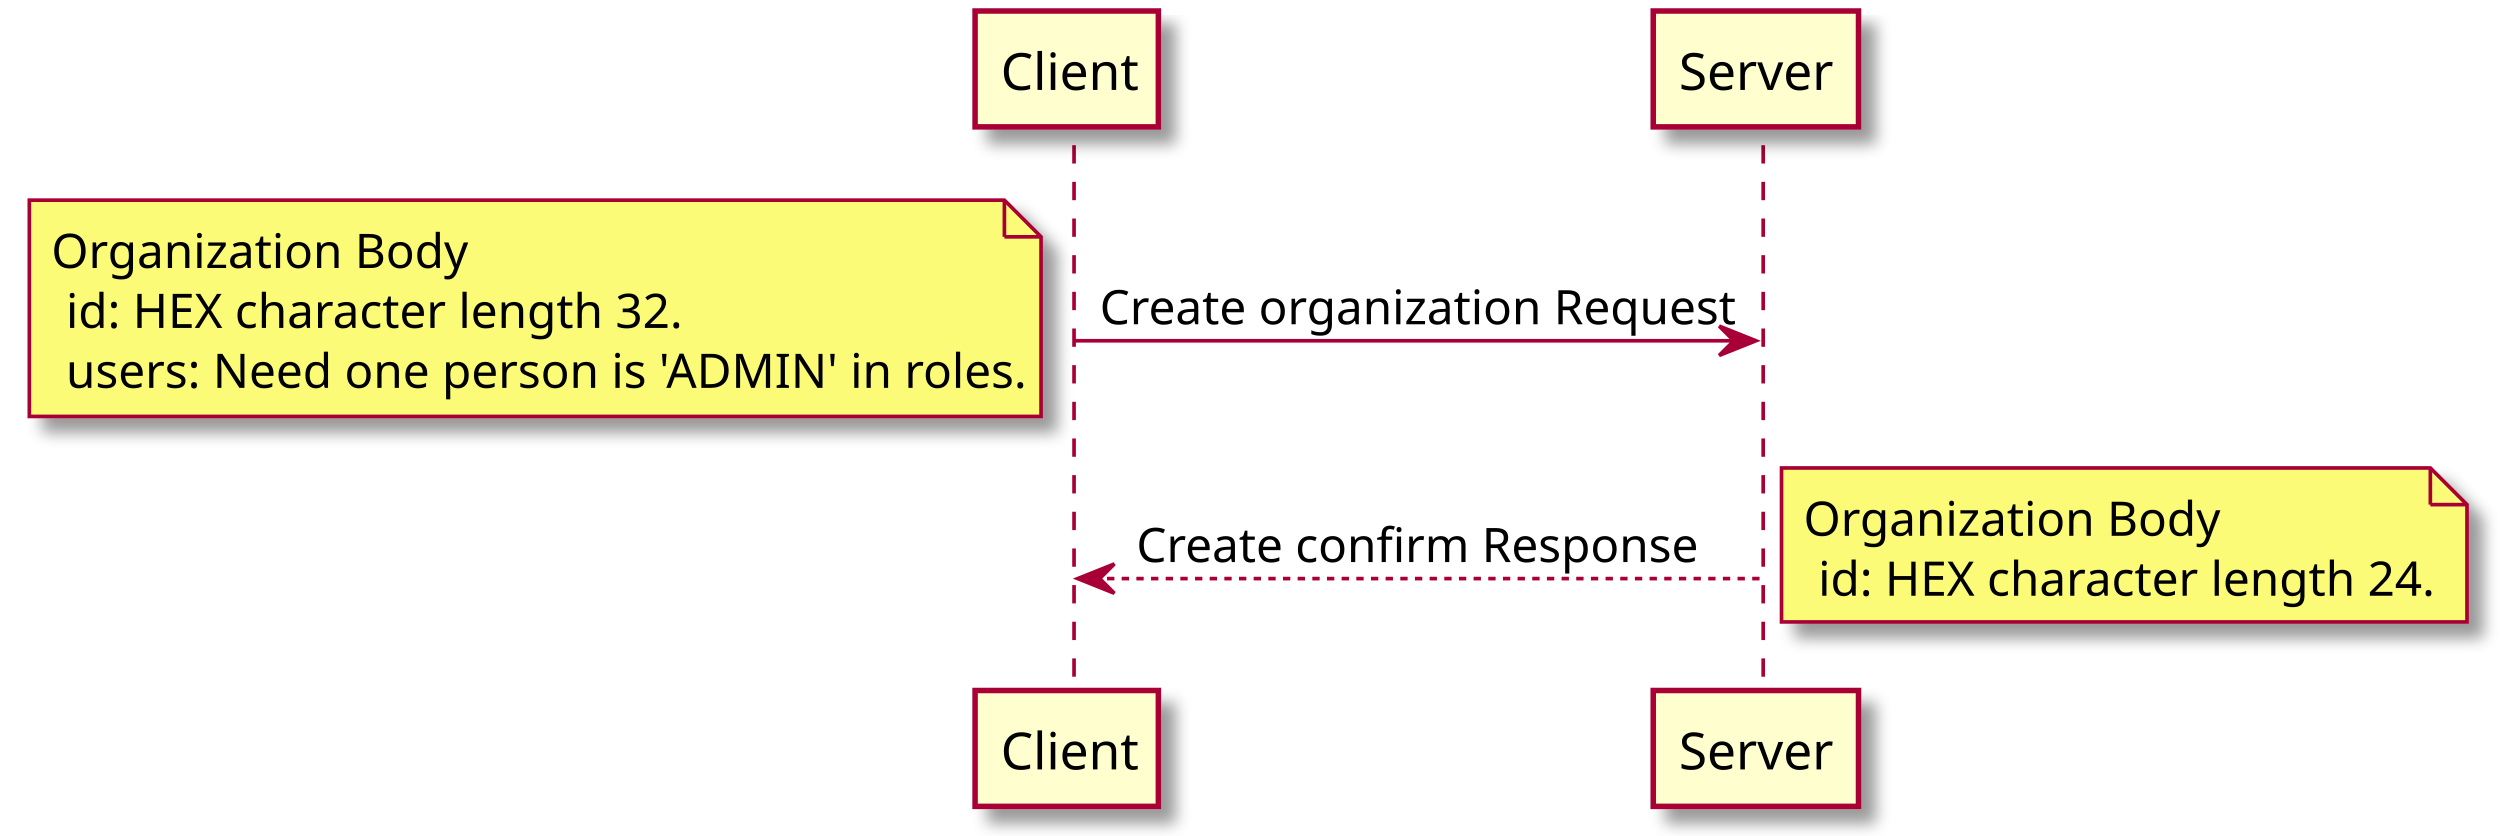
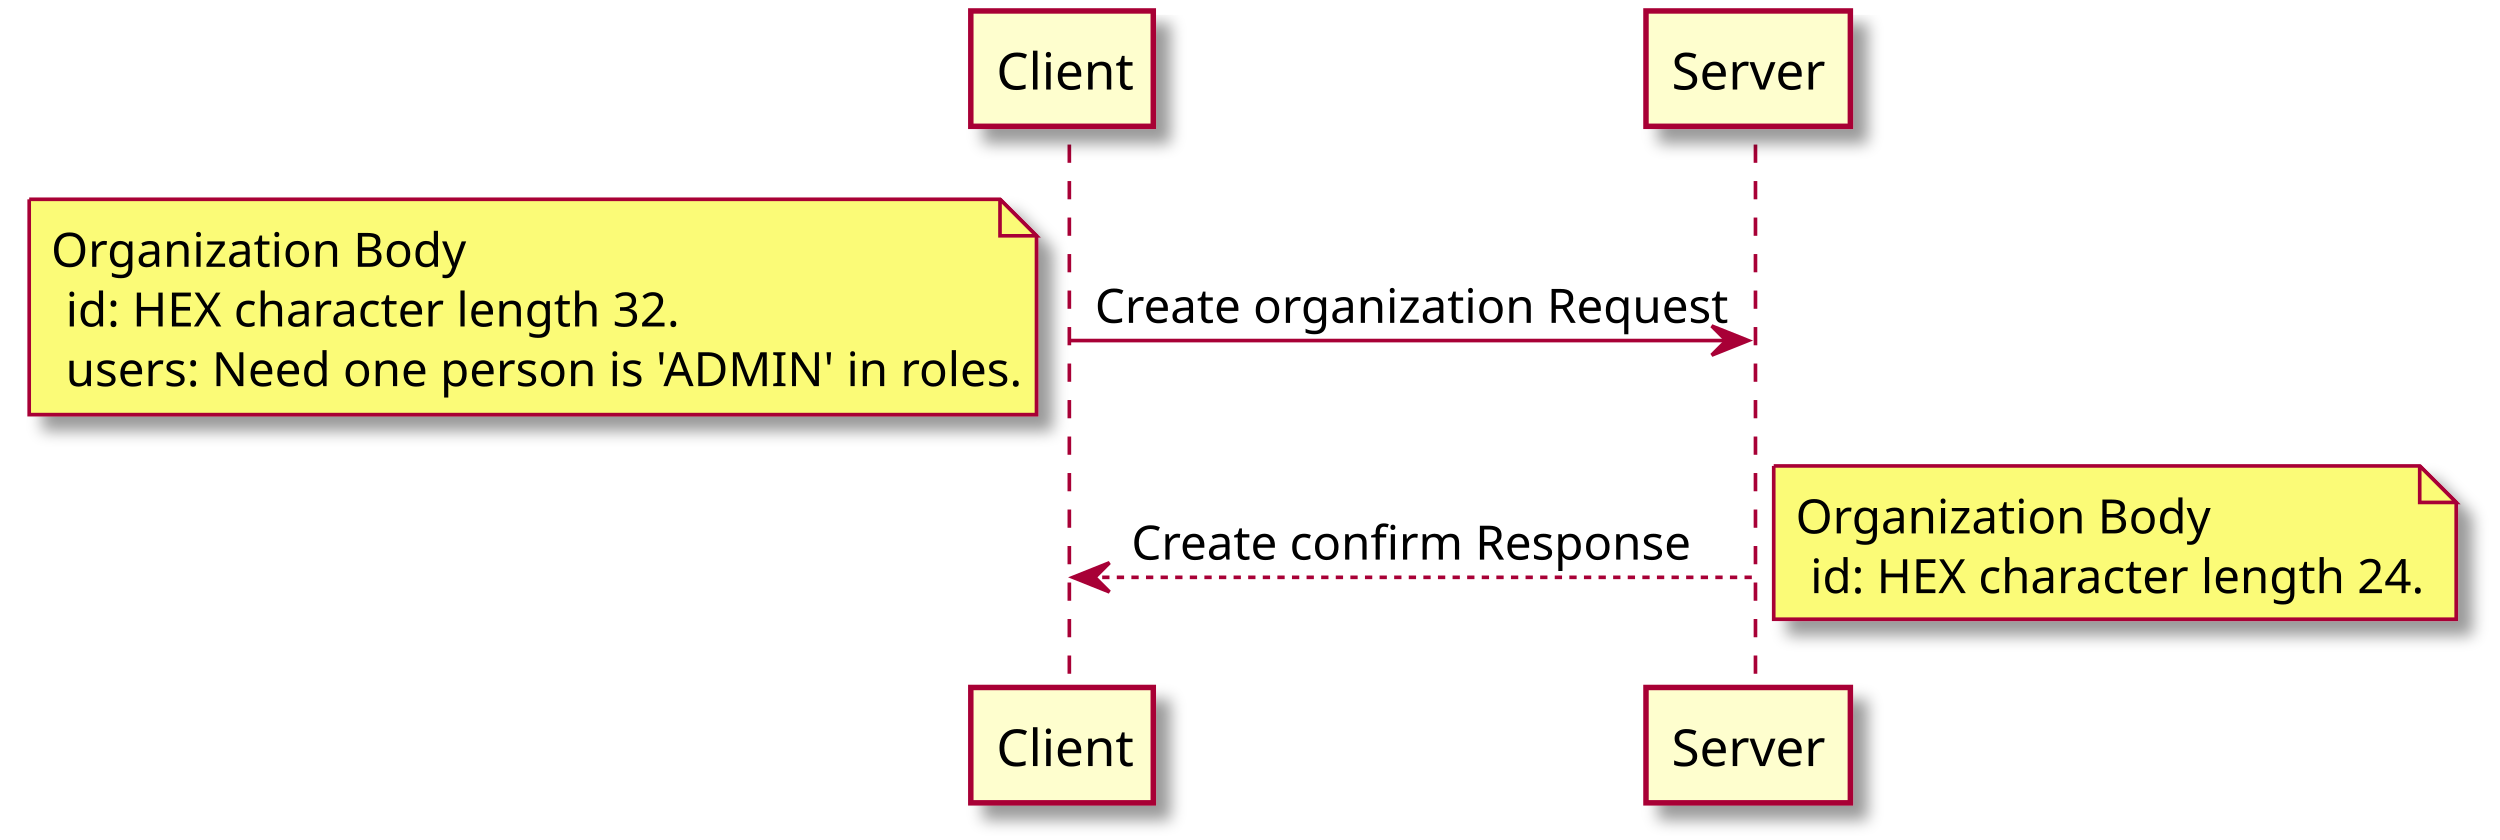
- <svg xmlns="http://www.w3.org/2000/svg" contentScriptType="application/ecmascript" contentStyleType="text/css" height="228px" preserveAspectRatio="none" style="width:682px;height:228px;" version="1.1" viewBox="0 0 682 228" width="682px" zoomAndPan="magnify">
+ <svg xmlns="http://www.w3.org/2000/svg" contentScriptType="application/ecmascript" contentStyleType="text/css" height="230px" preserveAspectRatio="none" style="width:685px;height:230px;" version="1.1" viewBox="0 0 685 230" width="685px" zoomAndPan="magnify">
  <defs>
-     <filter height="300%" id="fhynqe2" width="300%" x="-1" y="-1">
+     <filter height="300%" id="f1mfvrulrnrnh8" width="300%" x="-1" y="-1">
      <feGaussianBlur result="blurOut" stdDeviation="2.0" />
      <feColorMatrix in="blurOut" result="blurOut2" type="matrix" values="0 0 0 0 0 0 0 0 0 0 0 0 0 0 0 0 0 0 .4 0" />
      <feOffset dx="4.0" dy="4.0" in="blurOut2" result="blurOut3" />
      <feBlend in="SourceGraphic" in2="blurOut3" mode="normal" />
    </filter>
  </defs>
  <g>
    <line style="stroke: #A80036; stroke-width: 1.0; stroke-dasharray: 5.0,5.0;" x1="293" x2="293" y1="39.609" y2="189.367" />
    <line style="stroke: #A80036; stroke-width: 1.0; stroke-dasharray: 5.0,5.0;" x1="481" x2="481" y1="39.609" y2="189.367" />
-     <rect fill="#FEFECE" filter="url(#fhynqe2)" height="31.609" style="stroke: #A80036; stroke-width: 1.5;" width="50" x="266" y="3" />
+     <rect fill="#FEFECE" filter="url(#f1mfvrulrnrnh8)" height="31.609" style="stroke: #A80036; stroke-width: 1.5;" width="50" x="266" y="3" />
    <text fill="#000000" font-family="sans-serif" font-size="14" lengthAdjust="spacingAndGlyphs" textLength="36" x="273" y="24.533">Client</text>
-     <rect fill="#FEFECE" filter="url(#fhynqe2)" height="31.609" style="stroke: #A80036; stroke-width: 1.5;" width="50" x="266" y="188.367" />
+     <rect fill="#FEFECE" filter="url(#f1mfvrulrnrnh8)" height="31.609" style="stroke: #A80036; stroke-width: 1.5;" width="50" x="266" y="188.367" />
    <text fill="#000000" font-family="sans-serif" font-size="14" lengthAdjust="spacingAndGlyphs" textLength="36" x="273" y="209.9">Client</text>
-     <rect fill="#FEFECE" filter="url(#fhynqe2)" height="31.609" style="stroke: #A80036; stroke-width: 1.5;" width="56" x="451" y="3" />
+     <rect fill="#FEFECE" filter="url(#f1mfvrulrnrnh8)" height="31.609" style="stroke: #A80036; stroke-width: 1.5;" width="56" x="451" y="3" />
    <text fill="#000000" font-family="sans-serif" font-size="14" lengthAdjust="spacingAndGlyphs" textLength="42" x="458" y="24.533">Server</text>
-     <rect fill="#FEFECE" filter="url(#fhynqe2)" height="31.609" style="stroke: #A80036; stroke-width: 1.5;" width="56" x="451" y="188.367" />
+     <rect fill="#FEFECE" filter="url(#f1mfvrulrnrnh8)" height="31.609" style="stroke: #A80036; stroke-width: 1.5;" width="56" x="451" y="188.367" />
    <text fill="#000000" font-family="sans-serif" font-size="14" lengthAdjust="spacingAndGlyphs" textLength="42" x="458" y="209.9">Server</text>
-     <polygon fill="#A80036" points="469,88.961,479,92.961,469,96.961,473,92.961" style="stroke: #A80036; stroke-width: 1.0;" />
-     <line style="stroke: #A80036; stroke-width: 1.0;" x1="293" x2="475" y1="92.961" y2="92.961" />
+     <polygon fill="#A80036" points="469,89.312,479,93.312,469,97.312,473,93.312" style="stroke: #A80036; stroke-width: 1.0;" />
+     <line style="stroke: #A80036; stroke-width: 1.0;" x1="293" x2="475" y1="93.312" y2="93.312" />
    <text fill="#000000" font-family="sans-serif" font-size="13" lengthAdjust="spacingAndGlyphs" textLength="164" x="300" y="88.456">Create organization Request</text>
-     <polygon fill="#FBFB77" filter="url(#fhynqe2)" points="8,54.609,8,113.609,284,113.609,284,64.609,274,54.609,8,54.609" style="stroke: #A80036; stroke-width: 1.0;" />
-     <line style="stroke: #A80036; stroke-width: 1.0;" x1="274" x2="274" y1="54.609" y2="64.609" />
-     <line style="stroke: #A80036; stroke-width: 1.0;" x1="284" x2="274" y1="64.609" y2="64.609" />
+     <path d="M8,54.609 L8,113.609 L284,113.609 L284,64.609 L274,54.609 L8,54.609 " fill="#FBFB77" filter="url(#f1mfvrulrnrnh8)" style="stroke: #A80036; stroke-width: 1.0;" />
+     <path d="M274,54.609 L274,64.609 L284,64.609 L274,54.609 " fill="#FBFB77" style="stroke: #A80036; stroke-width: 1.0;" />
    <text fill="#000000" font-family="sans-serif" font-size="13" lengthAdjust="spacingAndGlyphs" textLength="107" x="14" y="73.105">Organization Body</text>
    <text fill="#000000" font-family="sans-serif" font-size="13" lengthAdjust="spacingAndGlyphs" textLength="162" x="18" y="89.456">id: HEX character length 32.</text>
    <text fill="#000000" font-family="sans-serif" font-size="13" lengthAdjust="spacingAndGlyphs" textLength="251" x="18" y="105.808">users: Need one person is 'ADMIN' in roles.</text>
-     <polygon fill="#A80036" points="304,153.84,294,157.84,304,161.84,300,157.84" style="stroke: #A80036; stroke-width: 1.0;" />
-     <line style="stroke: #A80036; stroke-width: 1.0; stroke-dasharray: 2.0,2.0;" x1="298" x2="480" y1="157.84" y2="157.84" />
+     <polygon fill="#A80036" points="304,154.191,294,158.191,304,162.191,300,158.191" style="stroke: #A80036; stroke-width: 1.0;" />
+     <line style="stroke: #A80036; stroke-width: 1.0; stroke-dasharray: 2.0,2.0;" x1="298" x2="480" y1="158.191" y2="158.191" />
    <text fill="#000000" font-family="sans-serif" font-size="13" lengthAdjust="spacingAndGlyphs" textLength="146" x="310" y="153.335">Create confirm Response</text>
-     <polygon fill="#FBFB77" filter="url(#fhynqe2)" points="486,127.664,486,169.664,673,169.664,673,137.664,663,127.664,486,127.664" style="stroke: #A80036; stroke-width: 1.0;" />
-     <line style="stroke: #A80036; stroke-width: 1.0;" x1="663" x2="663" y1="127.664" y2="137.664" />
-     <line style="stroke: #A80036; stroke-width: 1.0;" x1="673" x2="663" y1="137.664" y2="137.664" />
+     <path d="M486,127.664 L486,169.664 L673,169.664 L673,137.664 L663,127.664 L486,127.664 " fill="#FBFB77" filter="url(#f1mfvrulrnrnh8)" style="stroke: #A80036; stroke-width: 1.0;" />
+     <path d="M663,127.664 L663,137.664 L673,137.664 L663,127.664 " fill="#FBFB77" style="stroke: #A80036; stroke-width: 1.0;" />
    <text fill="#000000" font-family="sans-serif" font-size="13" lengthAdjust="spacingAndGlyphs" textLength="107" x="492" y="146.159">Organization Body</text>
    <text fill="#000000" font-family="sans-serif" font-size="13" lengthAdjust="spacingAndGlyphs" textLength="162" x="496" y="162.511">id: HEX character length 24.</text>
  </g>
</svg>
